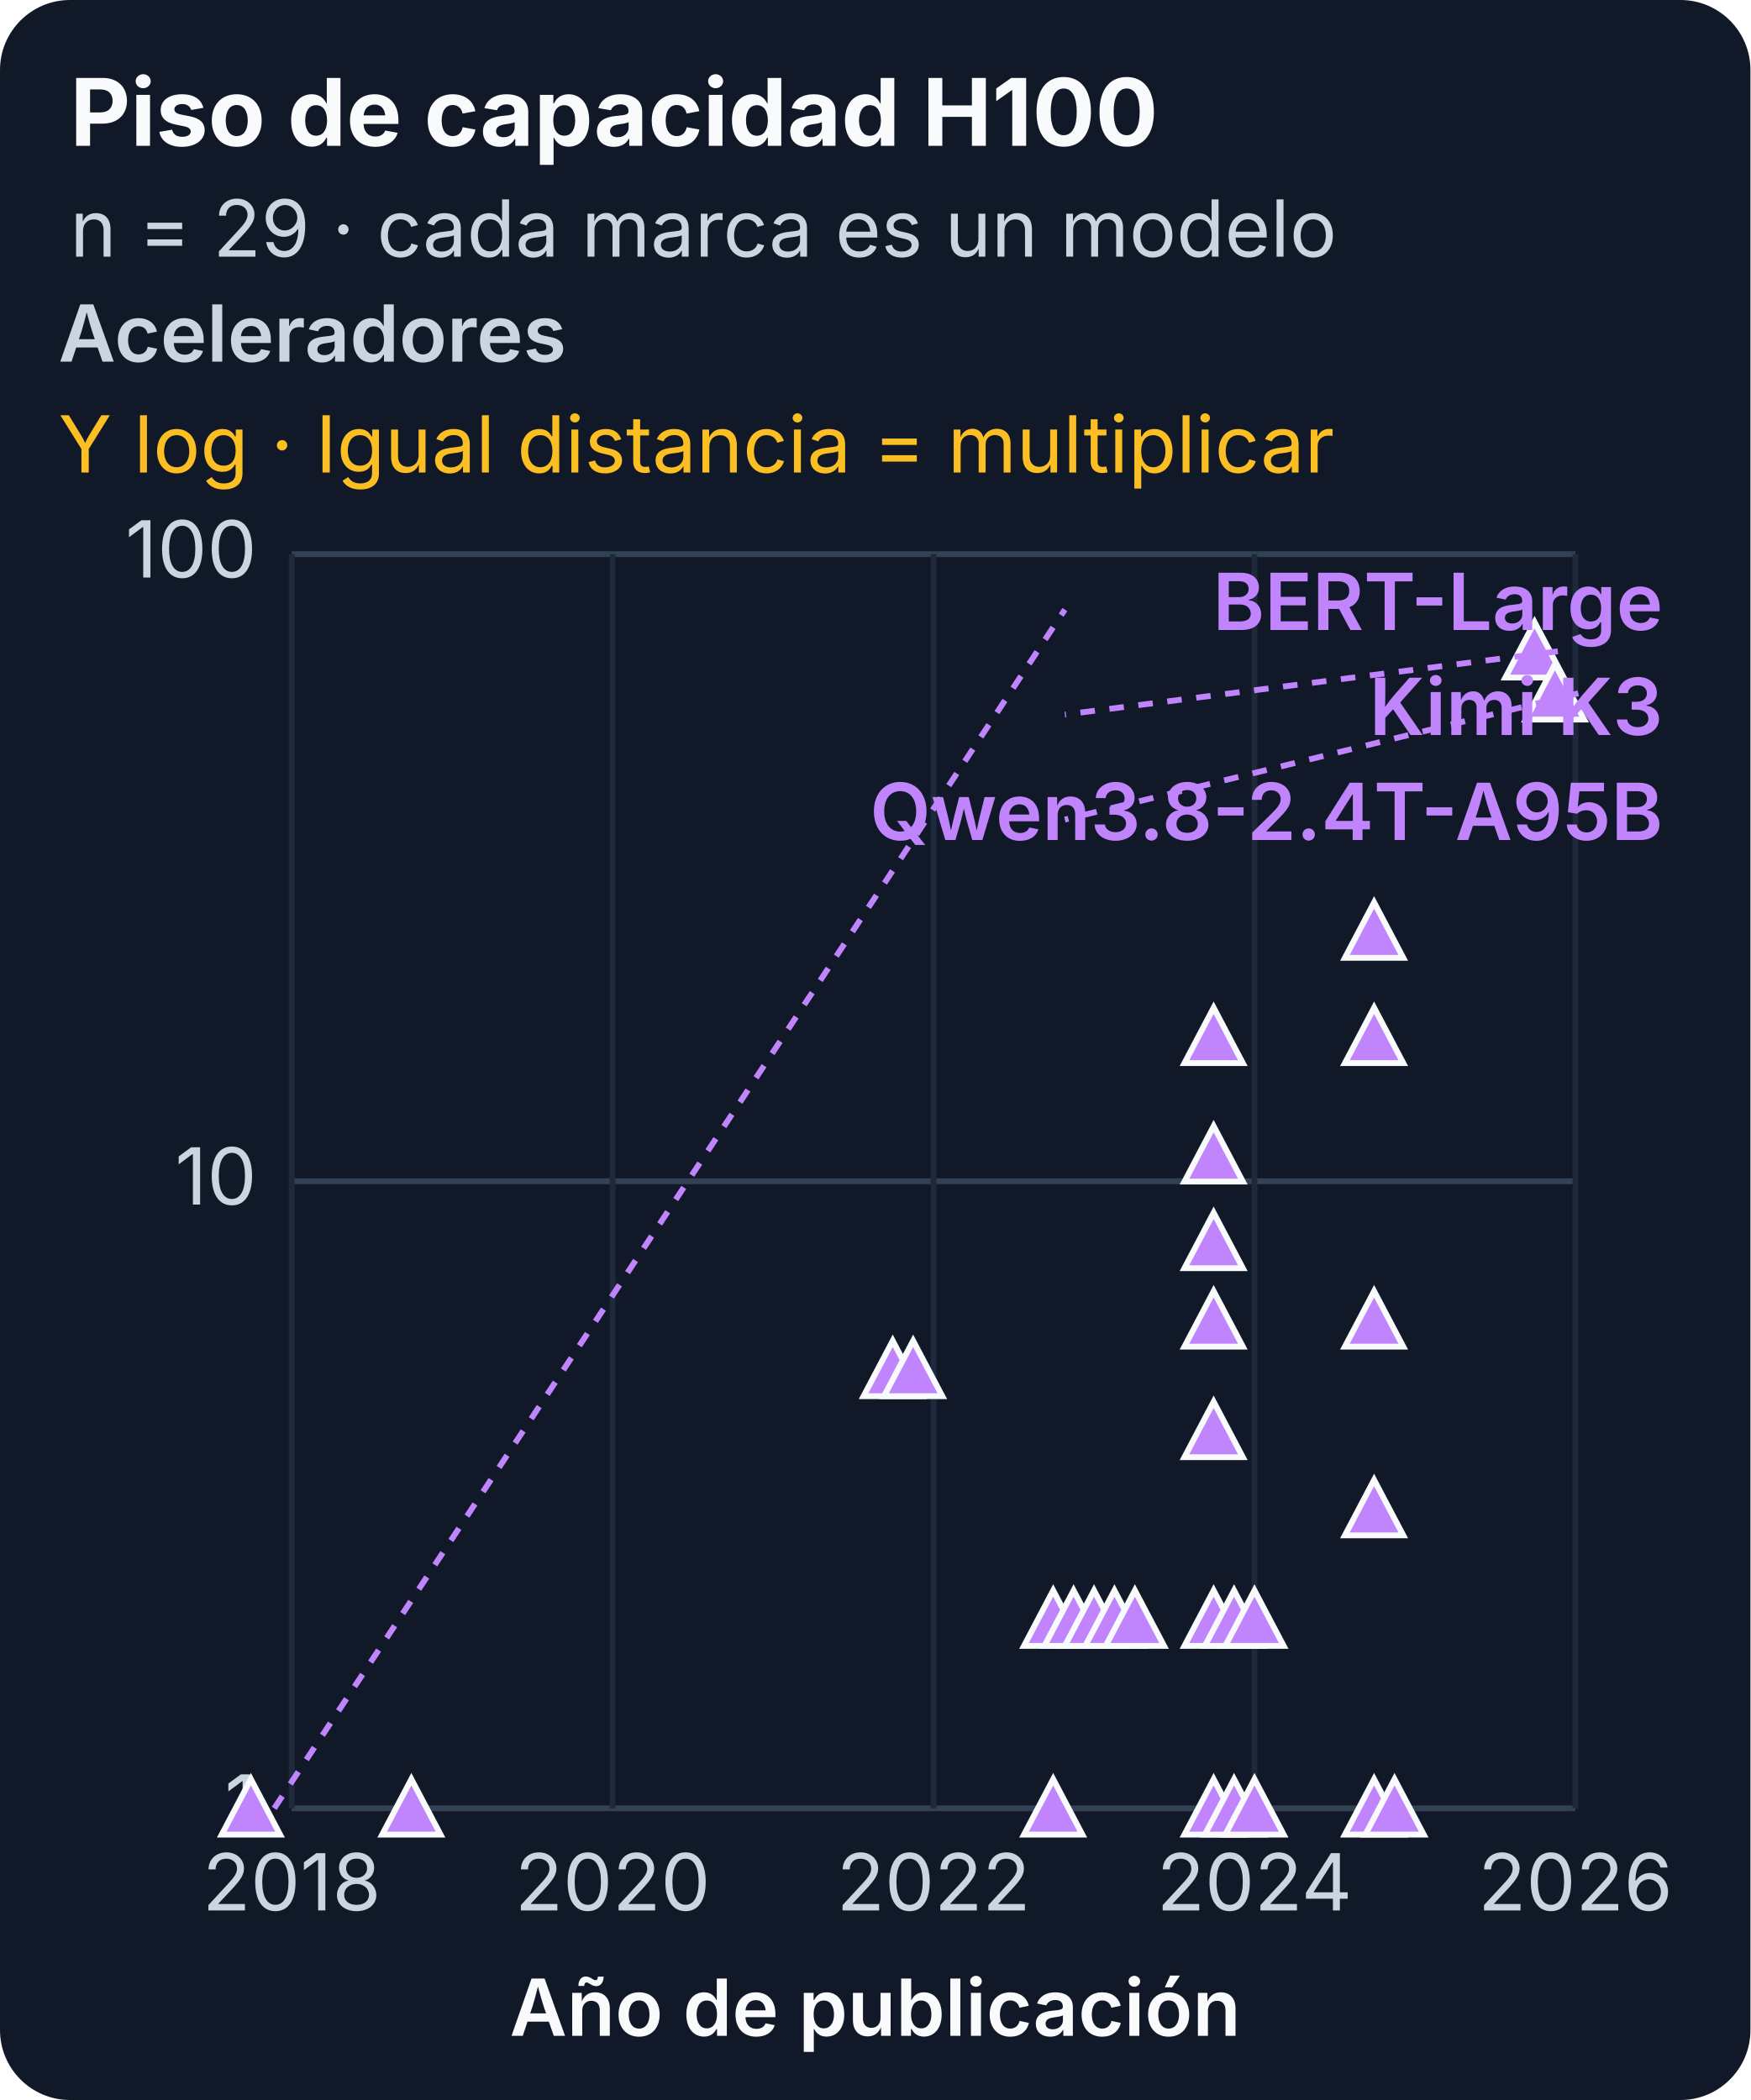
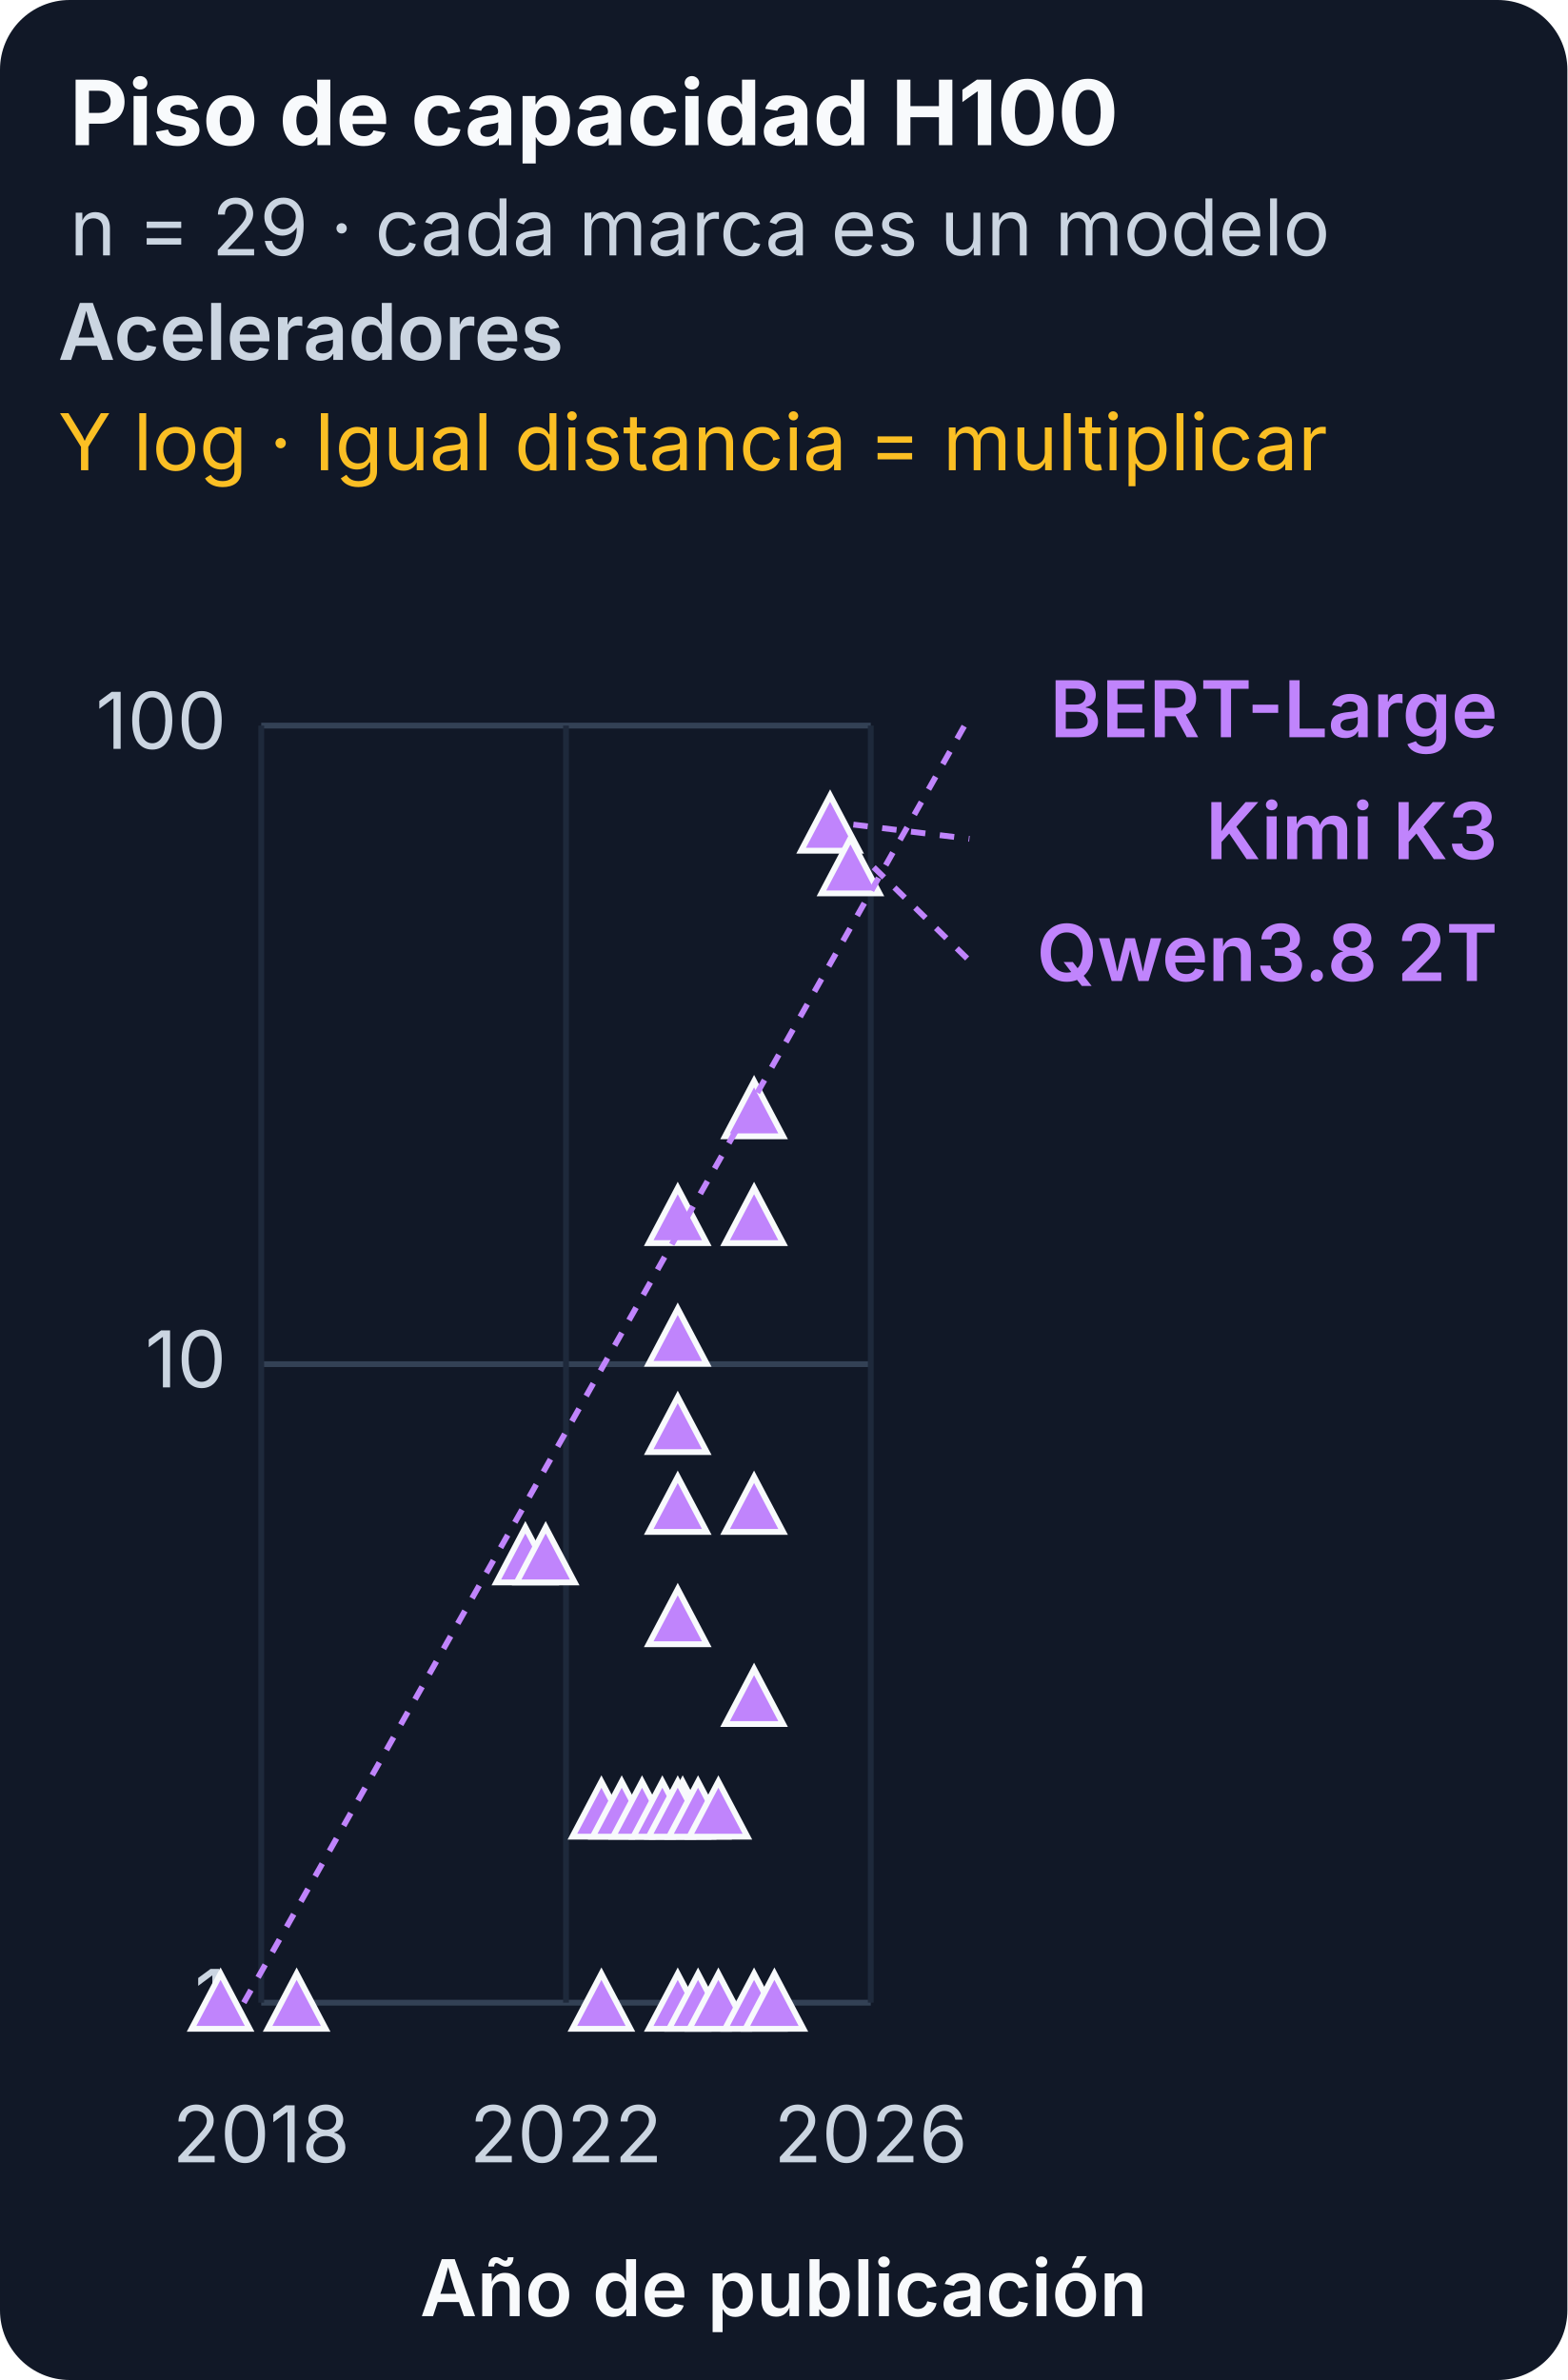
- <svg xmlns="http://www.w3.org/2000/svg" viewBox="0 0 600 720" role="img" aria-labelledby="title desc" style="max-width:100%;height:auto">
-   <rect width="600" height="720" rx="24" fill="#111827" />
-   <text x="24" y="50" font-size="32" font-family="system-ui, -apple-system, sans-serif" fill="#f8fafc" text-anchor="start" font-weight="700">Piso de capacidad H100</text>
+ <svg xmlns="http://www.w3.org/2000/svg" viewBox="0 0 540 820" role="img" aria-labelledby="title desc" style="max-width:100%;height:auto">
+   <rect width="540" height="820" rx="24" fill="#111827" />
+   <text x="24" y="50" font-size="31" font-family="system-ui, -apple-system, sans-serif" fill="#f8fafc" text-anchor="start" font-weight="700">Piso de capacidad H100</text>
  <text x="24" y="88" font-size="27" font-family="system-ui, -apple-system, sans-serif" fill="#cbd5e1" text-anchor="start" font-weight="400">n = 29 · cada marca es un modelo</text>
-   <line x1="100" x2="540" y1="620.0" y2="620.0" stroke="#334155" stroke-width="2" />
-   <text x="88" y="628.0" font-size="27" font-family="system-ui, -apple-system, sans-serif" fill="#cbd5e1" text-anchor="end" font-weight="400">1</text>
-   <line x1="100" x2="540" y1="405.0" y2="405.0" stroke="#334155" stroke-width="2" />
-   <text x="88" y="413.0" font-size="27" font-family="system-ui, -apple-system, sans-serif" fill="#cbd5e1" text-anchor="end" font-weight="400">10</text>
-   <line x1="100" x2="540" y1="190.0" y2="190.0" stroke="#334155" stroke-width="2" />
-   <text x="88" y="198.0" font-size="27" font-family="system-ui, -apple-system, sans-serif" fill="#cbd5e1" text-anchor="end" font-weight="400">100</text>
-   <line x1="100.0" x2="100.0" y1="190" y2="620" stroke="#1e293b" stroke-width="2" />
-   <text x="100.0" y="655" font-size="27" font-family="system-ui, -apple-system, sans-serif" fill="#cbd5e1" text-anchor="middle" font-weight="400">2018</text>
-   <line x1="210.0" x2="210.0" y1="190" y2="620" stroke="#1e293b" stroke-width="2" />
-   <text x="210.0" y="655" font-size="27" font-family="system-ui, -apple-system, sans-serif" fill="#cbd5e1" text-anchor="middle" font-weight="400">2020</text>
-   <line x1="320.0" x2="320.0" y1="190" y2="620" stroke="#1e293b" stroke-width="2" />
-   <text x="320.0" y="655" font-size="27" font-family="system-ui, -apple-system, sans-serif" fill="#cbd5e1" text-anchor="middle" font-weight="400">2022</text>
-   <line x1="430.0" x2="430.0" y1="190" y2="620" stroke="#1e293b" stroke-width="2" />
-   <text x="430.0" y="655" font-size="27" font-family="system-ui, -apple-system, sans-serif" fill="#cbd5e1" text-anchor="middle" font-weight="400">2024</text>
-   <line x1="540.0" x2="540.0" y1="190" y2="620" stroke="#1e293b" stroke-width="2" />
-   <text x="540.0" y="655" font-size="27" font-family="system-ui, -apple-system, sans-serif" fill="#cbd5e1" text-anchor="middle" font-weight="400">2026</text>
-   <text x="300.0" y="698" font-size="27" font-family="system-ui, -apple-system, sans-serif" fill="#f8fafc" text-anchor="middle" font-weight="600">Año de publicación</text>
-   <text x="20" y="124" font-size="27" font-family="system-ui, -apple-system, sans-serif" fill="#cbd5e1" text-anchor="start" font-weight="600">Aceleradores</text>
-   <text x="20" y="162" font-size="27" font-family="system-ui, -apple-system, sans-serif" fill="#fbbf24" text-anchor="start" font-weight="400">Y log · Igual distancia = multiplicar</text>
+   <line x1="90" x2="300" y1="690.0" y2="690.0" stroke="#334155" stroke-width="2" />
+   <text x="78" y="698.0" font-size="27" font-family="system-ui, -apple-system, sans-serif" fill="#cbd5e1" text-anchor="end" font-weight="400" data-axis-label="true">1</text>
+   <line x1="90" x2="300" y1="470.0" y2="470.0" stroke="#334155" stroke-width="2" />
+   <text x="78" y="478.0" font-size="27" font-family="system-ui, -apple-system, sans-serif" fill="#cbd5e1" text-anchor="end" font-weight="400" data-axis-label="true">10</text>
+   <line x1="90" x2="300" y1="250.0" y2="250.0" stroke="#334155" stroke-width="2" />
+   <text x="78" y="258.0" font-size="27" font-family="system-ui, -apple-system, sans-serif" fill="#cbd5e1" text-anchor="end" font-weight="400" data-axis-label="true">100</text>
+   <line x1="90.0" x2="90.0" y1="250" y2="690" stroke="#1e293b" stroke-width="2" />
+   <text x="90.0" y="745" font-size="27" font-family="system-ui, -apple-system, sans-serif" fill="#cbd5e1" text-anchor="middle" font-weight="400" data-axis-label="true">2018</text>
+   <line x1="195.0" x2="195.0" y1="250" y2="690" stroke="#1e293b" stroke-width="2" />
+   <text x="195.0" y="745" font-size="27" font-family="system-ui, -apple-system, sans-serif" fill="#cbd5e1" text-anchor="middle" font-weight="400" data-axis-label="true">2022</text>
+   <line x1="300.0" x2="300.0" y1="250" y2="690" stroke="#1e293b" stroke-width="2" />
+   <text x="300.0" y="745" font-size="27" font-family="system-ui, -apple-system, sans-serif" fill="#cbd5e1" text-anchor="middle" font-weight="400" data-axis-label="true">2026</text>
+   <text x="270.0" y="798" font-size="27" font-family="system-ui, -apple-system, sans-serif" fill="#f8fafc" text-anchor="middle" font-weight="600">Año de publicación</text>
+   <text x="20" y="124" font-size="27" font-family="system-ui, -apple-system, sans-serif" fill="#cbd5e1" text-anchor="start" font-weight="600" data-axis-label="true">Aceleradores</text>
+   <text x="20" y="162" font-size="27" font-family="system-ui, -apple-system, sans-serif" fill="#fbbf24" text-anchor="start" font-weight="400" data-axis-label="true">Y log · Igual distancia = multiplicar</text>
  <g data-quantitative="true" data-model-id="DM_BERT_LARGE" data-status="SCENARIO" data-source-ids="S_DASH_GOOGLE_BERT_REPORT S_COURSE_DESIGN" data-value="1" data-unit="accelerator" data-claim-scope="physical_capacity_floor_not_topology_not_sla" data-marker="triangle" data-series="80 GB HBM capacity floor" data-series-marker="single" aria-label="DM_BERT_LARGE: 1 accelerator, SCENARIO">
-     <path fill="#c084fc" stroke="#f8fafc" stroke-width="2" d="M86.0,610.0 L96.0,629.0 L76.0,629.0 Z" />
+     <path fill="#c084fc" stroke="#f8fafc" stroke-width="2" d="M76.0,680.0 L86.0,699.0 L66.0,699.0 Z" />
  </g>
  <g data-quantitative="true" data-model-id="DM_T5_11B" data-status="SCENARIO" data-source-ids="S_DASH_GOOGLE_T5_REPORT S_COURSE_DESIGN" data-value="1" data-unit="accelerator" data-claim-scope="physical_capacity_floor_not_topology_not_sla" data-marker="triangle" data-series="80 GB HBM capacity floor" data-series-marker="single" aria-label="DM_T5_11B: 1 accelerator, SCENARIO">
-     <path fill="#c084fc" stroke="#f8fafc" stroke-width="2" d="M141.0,610.0 L151.0,629.0 L131.0,629.0 Z" />
+     <path fill="#c084fc" stroke="#f8fafc" stroke-width="2" d="M102.2,680.0 L112.2,699.0 L92.2,699.0 Z" />
  </g>
  <g data-quantitative="true" data-model-id="DM_BLOOM_176B" data-status="SCENARIO" data-source-ids="S_BIGSCIENCE_BLOOM_PAPER S_COURSE_DESIGN" data-value="5" data-unit="accelerator" data-claim-scope="physical_capacity_floor_not_topology_not_sla" data-marker="triangle" data-series="80 GB HBM capacity floor" data-series-marker="single" aria-label="DM_BLOOM_176B: 5 accelerator, SCENARIO">
-     <path fill="#c084fc" stroke="#f8fafc" stroke-width="2" d="M306.0,459.7 L316.0,478.7 L296.0,478.7 Z" />
+     <path fill="#c084fc" stroke="#f8fafc" stroke-width="2" d="M181.0,526.2 L191.0,545.2 L171.0,545.2 Z" />
  </g>
  <g data-quantitative="true" data-model-id="DM_OPT_175B" data-status="SCENARIO" data-source-ids="S_DASH_META_OPT_REPORT S_COURSE_DESIGN" data-value="5" data-unit="accelerator" data-claim-scope="physical_capacity_floor_not_topology_not_sla" data-marker="triangle" data-series="80 GB HBM capacity floor" data-series-marker="single" aria-label="DM_OPT_175B: 5 accelerator, SCENARIO">
-     <path fill="#c084fc" stroke="#f8fafc" stroke-width="2" d="M313.0,459.7 L323.0,478.7 L303.0,478.7 Z" />
+     <path fill="#c084fc" stroke="#f8fafc" stroke-width="2" d="M188.0,526.2 L198.0,545.2 L178.0,545.2 Z" />
  </g>
  <g data-quantitative="true" data-model-id="DM_DEEPSEEK_LLM_67B" data-status="SCENARIO" data-source-ids="S_DASH_DEEPSEEK_LLM_REPORT S_COURSE_DESIGN" data-value="2" data-unit="accelerator" data-claim-scope="physical_capacity_floor_not_topology_not_sla" data-marker="triangle" data-series="80 GB HBM capacity floor" data-series-marker="single" aria-label="DM_DEEPSEEK_LLM_67B: 2 accelerator, SCENARIO">
-     <path fill="#c084fc" stroke="#f8fafc" stroke-width="2" d="M361.0,545.3 L371.0,564.3 L351.0,564.3 Z" />
+     <path fill="#c084fc" stroke="#f8fafc" stroke-width="2" d="M207.2,613.8 L217.2,632.8 L197.2,632.8 Z" />
  </g>
  <g data-quantitative="true" data-model-id="DM_LLAMA1_65B" data-status="SCENARIO" data-source-ids="S_DASH_META_LLAMA1_REPORT S_COURSE_DESIGN" data-value="2" data-unit="accelerator" data-claim-scope="physical_capacity_floor_not_topology_not_sla" data-marker="triangle" data-series="80 GB HBM capacity floor" data-series-marker="single" aria-label="DM_LLAMA1_65B: 2 accelerator, SCENARIO">
-     <path fill="#c084fc" stroke="#f8fafc" stroke-width="2" d="M368.0,545.3 L378.0,564.3 L358.0,564.3 Z" />
+     <path fill="#c084fc" stroke="#f8fafc" stroke-width="2" d="M214.2,613.8 L224.2,632.8 L204.2,632.8 Z" />
  </g>
  <g data-quantitative="true" data-model-id="DM_LLAMA2_70B" data-status="SCENARIO" data-source-ids="S_DASH_META_LLAMA2_REPORT S_COURSE_DESIGN" data-value="2" data-unit="accelerator" data-claim-scope="physical_capacity_floor_not_topology_not_sla" data-marker="triangle" data-series="80 GB HBM capacity floor" data-series-marker="single" aria-label="DM_LLAMA2_70B: 2 accelerator, SCENARIO">
-     <path fill="#c084fc" stroke="#f8fafc" stroke-width="2" d="M375.0,545.3 L385.0,564.3 L365.0,564.3 Z" />
+     <path fill="#c084fc" stroke="#f8fafc" stroke-width="2" d="M221.2,613.8 L231.2,632.8 L211.2,632.8 Z" />
  </g>
  <g data-quantitative="true" data-model-id="DM_MISTRAL_7B_V01" data-status="SCENARIO" data-source-ids="S_DASH_MISTRAL7_REPORT S_COURSE_DESIGN" data-value="1" data-unit="accelerator" data-claim-scope="physical_capacity_floor_not_topology_not_sla" data-marker="triangle" data-series="80 GB HBM capacity floor" data-series-marker="single" aria-label="DM_MISTRAL_7B_V01: 1 accelerator, SCENARIO">
-     <path fill="#c084fc" stroke="#f8fafc" stroke-width="2" d="M361.0,610.0 L371.0,629.0 L351.0,629.0 Z" />
+     <path fill="#c084fc" stroke="#f8fafc" stroke-width="2" d="M207.2,680.0 L217.2,699.0 L197.2,699.0 Z" />
  </g>
  <g data-quantitative="true" data-model-id="DM_MIXTRAL_8X7B" data-status="SCENARIO" data-source-ids="S_DASH_MIXTRAL_REPORT S_COURSE_DESIGN" data-value="2" data-unit="accelerator" data-claim-scope="physical_capacity_floor_not_topology_not_sla" data-marker="triangle" data-series="80 GB HBM capacity floor" data-series-marker="single" aria-label="DM_MIXTRAL_8X7B: 2 accelerator, SCENARIO">
-     <path fill="#c084fc" stroke="#f8fafc" stroke-width="2" d="M382.0,545.3 L392.0,564.3 L372.0,564.3 Z" />
+     <path fill="#c084fc" stroke="#f8fafc" stroke-width="2" d="M228.2,613.8 L238.2,632.8 L218.2,632.8 Z" />
  </g>
  <g data-quantitative="true" data-model-id="DM_QWEN_72B" data-status="SCENARIO" data-source-ids="S_DASH_QWEN_REPORT S_COURSE_DESIGN" data-value="2" data-unit="accelerator" data-claim-scope="physical_capacity_floor_not_topology_not_sla" data-marker="triangle" data-series="80 GB HBM capacity floor" data-series-marker="single" aria-label="DM_QWEN_72B: 2 accelerator, SCENARIO">
-     <path fill="#c084fc" stroke="#f8fafc" stroke-width="2" d="M389.0,545.3 L399.0,564.3 L379.0,564.3 Z" />
+     <path fill="#c084fc" stroke="#f8fafc" stroke-width="2" d="M235.2,613.8 L245.2,632.8 L225.2,632.8 Z" />
  </g>
  <g data-quantitative="true" data-model-id="DM_DEEPSEEK_V2" data-status="SCENARIO" data-source-ids="S_DASH_DEEPSEEK_V2_REPORT S_COURSE_DESIGN" data-value="6" data-unit="accelerator" data-claim-scope="physical_capacity_floor_not_topology_not_sla" data-marker="triangle" data-series="80 GB HBM capacity floor" data-series-marker="single" aria-label="DM_DEEPSEEK_V2: 6 accelerator, SCENARIO">
-     <path fill="#c084fc" stroke="#f8fafc" stroke-width="2" d="M416.0,442.7 L426.0,461.7 L406.0,461.7 Z" />
+     <path fill="#c084fc" stroke="#f8fafc" stroke-width="2" d="M233.5,508.8 L243.5,527.8 L223.5,527.8 Z" />
  </g>
  <g data-quantitative="true" data-model-id="DM_DEEPSEEK_V3" data-status="SCENARIO" data-source-ids="S_DEEPSEEK_V3_PAPER S_COURSE_DESIGN" data-value="17" data-unit="accelerator" data-claim-scope="physical_capacity_floor_not_topology_not_sla" data-marker="triangle" data-series="80 GB HBM capacity floor" data-series-marker="single" aria-label="DM_DEEPSEEK_V3: 17 accelerator, SCENARIO">
-     <path fill="#c084fc" stroke="#f8fafc" stroke-width="2" d="M416.0,345.5 L426.0,364.5 L406.0,364.5 Z" />
+     <path fill="#c084fc" stroke="#f8fafc" stroke-width="2" d="M233.5,409.3 L243.5,428.3 L223.5,428.3 Z" />
  </g>
  <g data-quantitative="true" data-model-id="DM_GEMMA2_27B" data-status="SCENARIO" data-source-ids="S_DASH_GOOGLE_GEMMA2_REPORT S_COURSE_DESIGN" data-value="1" data-unit="accelerator" data-claim-scope="physical_capacity_floor_not_topology_not_sla" data-marker="triangle" data-series="80 GB HBM capacity floor" data-series-marker="single" aria-label="DM_GEMMA2_27B: 1 accelerator, SCENARIO">
-     <path fill="#c084fc" stroke="#f8fafc" stroke-width="2" d="M416.0,610.0 L426.0,629.0 L406.0,629.0 Z" />
+     <path fill="#c084fc" stroke="#f8fafc" stroke-width="2" d="M233.5,680.0 L243.5,699.0 L223.5,699.0 Z" />
  </g>
  <g data-quantitative="true" data-model-id="DM_GEMMA_7B" data-status="SCENARIO" data-source-ids="S_DASH_GOOGLE_GEMMA1_CARD S_COURSE_DESIGN" data-value="1" data-unit="accelerator" data-claim-scope="physical_capacity_floor_not_topology_not_sla" data-marker="triangle" data-series="80 GB HBM capacity floor" data-series-marker="single" aria-label="DM_GEMMA_7B: 1 accelerator, SCENARIO">
-     <path fill="#c084fc" stroke="#f8fafc" stroke-width="2" d="M423.0,610.0 L433.0,629.0 L413.0,629.0 Z" />
+     <path fill="#c084fc" stroke="#f8fafc" stroke-width="2" d="M240.5,680.0 L250.5,699.0 L230.5,699.0 Z" />
  </g>
  <g data-quantitative="true" data-model-id="DM_GROK1" data-status="SCENARIO" data-source-ids="S_DASH_XAI_GROK1_REPO S_COURSE_DESIGN" data-value="8" data-unit="accelerator" data-claim-scope="physical_capacity_floor_not_topology_not_sla" data-marker="triangle" data-series="80 GB HBM capacity floor" data-series-marker="single" aria-label="DM_GROK1: 8 accelerator, SCENARIO">
-     <path fill="#c084fc" stroke="#f8fafc" stroke-width="2" d="M416.0,415.8 L426.0,434.8 L406.0,434.8 Z" />
+     <path fill="#c084fc" stroke="#f8fafc" stroke-width="2" d="M233.5,481.3 L243.5,500.3 L223.5,500.3 Z" />
  </g>
  <g data-quantitative="true" data-model-id="DM_LLAMA31_405B" data-status="SCENARIO" data-source-ids="S_META_LLAMA31_PAPER S_COURSE_DESIGN" data-value="11" data-unit="accelerator" data-claim-scope="physical_capacity_floor_not_topology_not_sla" data-marker="triangle" data-series="80 GB HBM capacity floor" data-series-marker="single" aria-label="DM_LLAMA31_405B: 11 accelerator, SCENARIO">
-     <path fill="#c084fc" stroke="#f8fafc" stroke-width="2" d="M416.0,386.1 L426.0,405.1 L406.0,405.1 Z" />
+     <path fill="#c084fc" stroke="#f8fafc" stroke-width="2" d="M233.5,450.9 L243.5,469.9 L223.5,469.9 Z" />
  </g>
  <g data-quantitative="true" data-model-id="DM_LLAMA31_70B" data-status="SCENARIO" data-source-ids="S_META_LLAMA31_PAPER S_COURSE_DESIGN" data-value="2" data-unit="accelerator" data-claim-scope="physical_capacity_floor_not_topology_not_sla" data-marker="triangle" data-series="80 GB HBM capacity floor" data-series-marker="single" aria-label="DM_LLAMA31_70B: 2 accelerator, SCENARIO">
-     <path fill="#c084fc" stroke="#f8fafc" stroke-width="2" d="M416.0,545.3 L426.0,564.3 L406.0,564.3 Z" />
+     <path fill="#c084fc" stroke="#f8fafc" stroke-width="2" d="M233.5,613.8 L243.5,632.8 L223.5,632.8 Z" />
  </g>
  <g data-quantitative="true" data-model-id="DM_LLAMA31_8B" data-status="SCENARIO" data-source-ids="S_META_LLAMA31_PAPER S_COURSE_DESIGN" data-value="1" data-unit="accelerator" data-claim-scope="physical_capacity_floor_not_topology_not_sla" data-marker="triangle" data-series="80 GB HBM capacity floor" data-series-marker="single" aria-label="DM_LLAMA31_8B: 1 accelerator, SCENARIO">
-     <path fill="#c084fc" stroke="#f8fafc" stroke-width="2" d="M430.0,610.0 L440.0,629.0 L420.0,629.0 Z" />
+     <path fill="#c084fc" stroke="#f8fafc" stroke-width="2" d="M247.5,680.0 L257.5,699.0 L237.5,699.0 Z" />
  </g>
  <g data-quantitative="true" data-model-id="DM_MISTRAL_LARGE2_2407" data-status="SCENARIO" data-source-ids="S_DASH_MISTRAL_LARGE2_CARD S_COURSE_DESIGN" data-value="4" data-unit="accelerator" data-claim-scope="physical_capacity_floor_not_topology_not_sla" data-marker="triangle" data-series="80 GB HBM capacity floor" data-series-marker="single" aria-label="DM_MISTRAL_LARGE2_2407: 4 accelerator, SCENARIO">
-     <path fill="#c084fc" stroke="#f8fafc" stroke-width="2" d="M416.0,480.6 L426.0,499.6 L406.0,499.6 Z" />
+     <path fill="#c084fc" stroke="#f8fafc" stroke-width="2" d="M233.5,547.5 L243.5,566.5 L223.5,566.5 Z" />
  </g>
  <g data-quantitative="true" data-model-id="DM_QWEN25_72B" data-status="SCENARIO" data-source-ids="S_DASH_QWEN25_REPORT S_COURSE_DESIGN" data-value="2" data-unit="accelerator" data-claim-scope="physical_capacity_floor_not_topology_not_sla" data-marker="triangle" data-series="80 GB HBM capacity floor" data-series-marker="single" aria-label="DM_QWEN25_72B: 2 accelerator, SCENARIO">
-     <path fill="#c084fc" stroke="#f8fafc" stroke-width="2" d="M423.0,545.3 L433.0,564.3 L413.0,564.3 Z" />
+     <path fill="#c084fc" stroke="#f8fafc" stroke-width="2" d="M240.5,613.8 L250.5,632.8 L230.5,632.8 Z" />
  </g>
  <g data-quantitative="true" data-model-id="DM_QWEN2_72B" data-status="SCENARIO" data-source-ids="S_DASH_QWEN2_REPORT S_COURSE_DESIGN" data-value="2" data-unit="accelerator" data-claim-scope="physical_capacity_floor_not_topology_not_sla" data-marker="triangle" data-series="80 GB HBM capacity floor" data-series-marker="single" aria-label="DM_QWEN2_72B: 2 accelerator, SCENARIO">
-     <path fill="#c084fc" stroke="#f8fafc" stroke-width="2" d="M430.0,545.3 L440.0,564.3 L420.0,564.3 Z" />
+     <path fill="#c084fc" stroke="#f8fafc" stroke-width="2" d="M247.5,613.8 L257.5,632.8 L237.5,632.8 Z" />
  </g>
  <g data-quantitative="true" data-model-id="DM_DEEPSEEK_R1" data-status="SCENARIO" data-source-ids="S_DASH_DEEPSEEK_R1_REPORT S_COURSE_DESIGN" data-value="17" data-unit="accelerator" data-claim-scope="physical_capacity_floor_not_topology_not_sla" data-marker="triangle" data-series="80 GB HBM capacity floor" data-series-marker="single" aria-label="DM_DEEPSEEK_R1: 17 accelerator, SCENARIO">
-     <path fill="#c084fc" stroke="#f8fafc" stroke-width="2" d="M471.0,345.5 L481.0,364.5 L461.0,364.5 Z" />
+     <path fill="#c084fc" stroke="#f8fafc" stroke-width="2" d="M259.8,409.3 L269.8,428.3 L249.8,428.3 Z" />
  </g>
  <g data-quantitative="true" data-model-id="DM_GEMMA3_27B" data-status="SCENARIO" data-source-ids="S_DASH_GOOGLE_GEMMA3_REPORT S_COURSE_DESIGN" data-value="1" data-unit="accelerator" data-claim-scope="physical_capacity_floor_not_topology_not_sla" data-marker="triangle" data-series="80 GB HBM capacity floor" data-series-marker="single" aria-label="DM_GEMMA3_27B: 1 accelerator, SCENARIO">
-     <path fill="#c084fc" stroke="#f8fafc" stroke-width="2" d="M471.0,610.0 L481.0,629.0 L461.0,629.0 Z" />
+     <path fill="#c084fc" stroke="#f8fafc" stroke-width="2" d="M259.8,680.0 L269.8,699.0 L249.8,699.0 Z" />
  </g>
  <g data-quantitative="true" data-model-id="DM_KIMI_K2" data-status="SCENARIO" data-source-ids="S_DASH_MOONSHOT_KIMI_K2_REPORT S_COURSE_DESIGN" data-value="25" data-unit="accelerator" data-claim-scope="physical_capacity_floor_not_topology_not_sla" data-marker="triangle" data-series="80 GB HBM capacity floor" data-series-marker="single" aria-label="DM_KIMI_K2: 25 accelerator, SCENARIO">
-     <path fill="#c084fc" stroke="#f8fafc" stroke-width="2" d="M471.0,309.4 L481.0,328.4 L461.0,328.4 Z" />
+     <path fill="#c084fc" stroke="#f8fafc" stroke-width="2" d="M259.8,372.5 L269.8,391.5 L249.8,391.5 Z" />
  </g>
  <g data-quantitative="true" data-model-id="DM_LLAMA4_SCOUT" data-status="SCENARIO" data-source-ids="S_DASH_META_LLAMA4_CARD S_COURSE_DESIGN" data-value="3" data-unit="accelerator" data-claim-scope="physical_capacity_floor_not_topology_not_sla" data-marker="triangle" data-series="80 GB HBM capacity floor" data-series-marker="single" aria-label="DM_LLAMA4_SCOUT: 3 accelerator, SCENARIO">
-     <path fill="#c084fc" stroke="#f8fafc" stroke-width="2" d="M471.0,507.4 L481.0,526.4 L461.0,526.4 Z" />
+     <path fill="#c084fc" stroke="#f8fafc" stroke-width="2" d="M259.8,575.0 L269.8,594.0 L249.8,594.0 Z" />
  </g>
  <g data-quantitative="true" data-model-id="DM_QWEN3_235B_A22B" data-status="SCENARIO" data-source-ids="S_DASH_QWEN3_REPORT S_COURSE_DESIGN" data-value="6" data-unit="accelerator" data-claim-scope="physical_capacity_floor_not_topology_not_sla" data-marker="triangle" data-series="80 GB HBM capacity floor" data-series-marker="single" aria-label="DM_QWEN3_235B_A22B: 6 accelerator, SCENARIO">
-     <path fill="#c084fc" stroke="#f8fafc" stroke-width="2" d="M471.0,442.7 L481.0,461.7 L461.0,461.7 Z" />
+     <path fill="#c084fc" stroke="#f8fafc" stroke-width="2" d="M259.8,508.8 L269.8,527.8 L249.8,527.8 Z" />
  </g>
  <g data-quantitative="true" data-model-id="DM_QWEN3_30B_A3B" data-status="SCENARIO" data-source-ids="S_DASH_QWEN3_REPORT S_COURSE_DESIGN" data-value="1" data-unit="accelerator" data-claim-scope="physical_capacity_floor_not_topology_not_sla" data-marker="triangle" data-series="80 GB HBM capacity floor" data-series-marker="single" aria-label="DM_QWEN3_30B_A3B: 1 accelerator, SCENARIO">
-     <path fill="#c084fc" stroke="#f8fafc" stroke-width="2" d="M478.0,610.0 L488.0,629.0 L468.0,629.0 Z" />
+     <path fill="#c084fc" stroke="#f8fafc" stroke-width="2" d="M266.8,680.0 L276.8,699.0 L256.8,699.0 Z" />
  </g>
  <g data-quantitative="true" data-model-id="DM_KIMI_K3" data-status="SCENARIO" data-source-ids="S_MOONSHOT_KIMI_K3_PAPER S_COURSE_DESIGN" data-value="70" data-unit="accelerator" data-claim-scope="physical_capacity_floor_not_topology_not_sla" data-marker="triangle" data-series="80 GB HBM capacity floor" data-series-marker="single" aria-label="DM_KIMI_K3: 70 accelerator, SCENARIO">
-     <path fill="#c084fc" stroke="#f8fafc" stroke-width="2" d="M526.0,213.3 L536.0,232.3 L516.0,232.3 Z" />
+     <path fill="#c084fc" stroke="#f8fafc" stroke-width="2" d="M286.0,274.1 L296.0,293.1 L276.0,293.1 Z" />
  </g>
  <g data-quantitative="true" data-model-id="DM_QWEN38_24T_A95B" data-status="SCENARIO" data-source-ids="S_QWEN38_MODELSCOPE S_COURSE_DESIGN" data-value="60" data-unit="accelerator" data-claim-scope="physical_capacity_floor_not_topology_not_sla" data-marker="triangle" data-series="80 GB HBM capacity floor" data-series-marker="single" aria-label="DM_QWEN38_24T_A95B: 60 accelerator, SCENARIO">
-     <path fill="#c084fc" stroke="#f8fafc" stroke-width="2" d="M533.0,227.7 L543.0,246.7 L523.0,246.7 Z" />
+     <path fill="#c084fc" stroke="#f8fafc" stroke-width="2" d="M293.0,288.8 L303.0,307.8 L283.0,307.8 Z" />
  </g>
-   <line x1="94.0" y1="620.0" x2="365.0" y2="209" stroke="#c084fc" stroke-width="2" stroke-dasharray="5 5" />
-   <text x="570" y="216" font-size="27" font-family="system-ui, -apple-system, sans-serif" fill="#c084fc" text-anchor="end" font-weight="600" data-direct-label="true">BERT-Large</text>
-   <line x1="534.0" y1="223.3" x2="365.0" y2="245" stroke="#c084fc" stroke-width="2" stroke-dasharray="5 5" />
-   <text x="570" y="252" font-size="27" font-family="system-ui, -apple-system, sans-serif" fill="#c084fc" text-anchor="end" font-weight="600" data-direct-label="true">Kimi K3</text>
-   <line x1="541.0" y1="237.7" x2="365.0" y2="281" stroke="#c084fc" stroke-width="2" stroke-dasharray="5 5" />
-   <text x="570" y="288" font-size="27" font-family="system-ui, -apple-system, sans-serif" fill="#c084fc" text-anchor="end" font-weight="600" data-direct-label="true">Qwen3.8-2.4T-A95B</text>
+   <line x1="84.0" y1="690.0" x2="334.0" y2="247" stroke="#c084fc" stroke-width="2" stroke-dasharray="5 5" data-leader="true" />
+   <text x="516" y="254" font-size="27" font-family="system-ui, -apple-system, sans-serif" fill="#c084fc" text-anchor="end" font-weight="600" data-direct-label="true">BERT-Large</text>
+   <line x1="294.0" y1="284.1" x2="334.0" y2="289" stroke="#c084fc" stroke-width="2" stroke-dasharray="5 5" data-leader="true" />
+   <text x="516" y="296" font-size="27" font-family="system-ui, -apple-system, sans-serif" fill="#c084fc" text-anchor="end" font-weight="600" data-direct-label="true">Kimi K3</text>
+   <line x1="301.0" y1="298.8" x2="334.0" y2="331" stroke="#c084fc" stroke-width="2" stroke-dasharray="5 5" data-leader="true" />
+   <text x="516" y="338" font-size="27" font-family="system-ui, -apple-system, sans-serif" fill="#c084fc" text-anchor="end" font-weight="600" data-direct-label="true">Qwen3.8 2T</text>
</svg>
